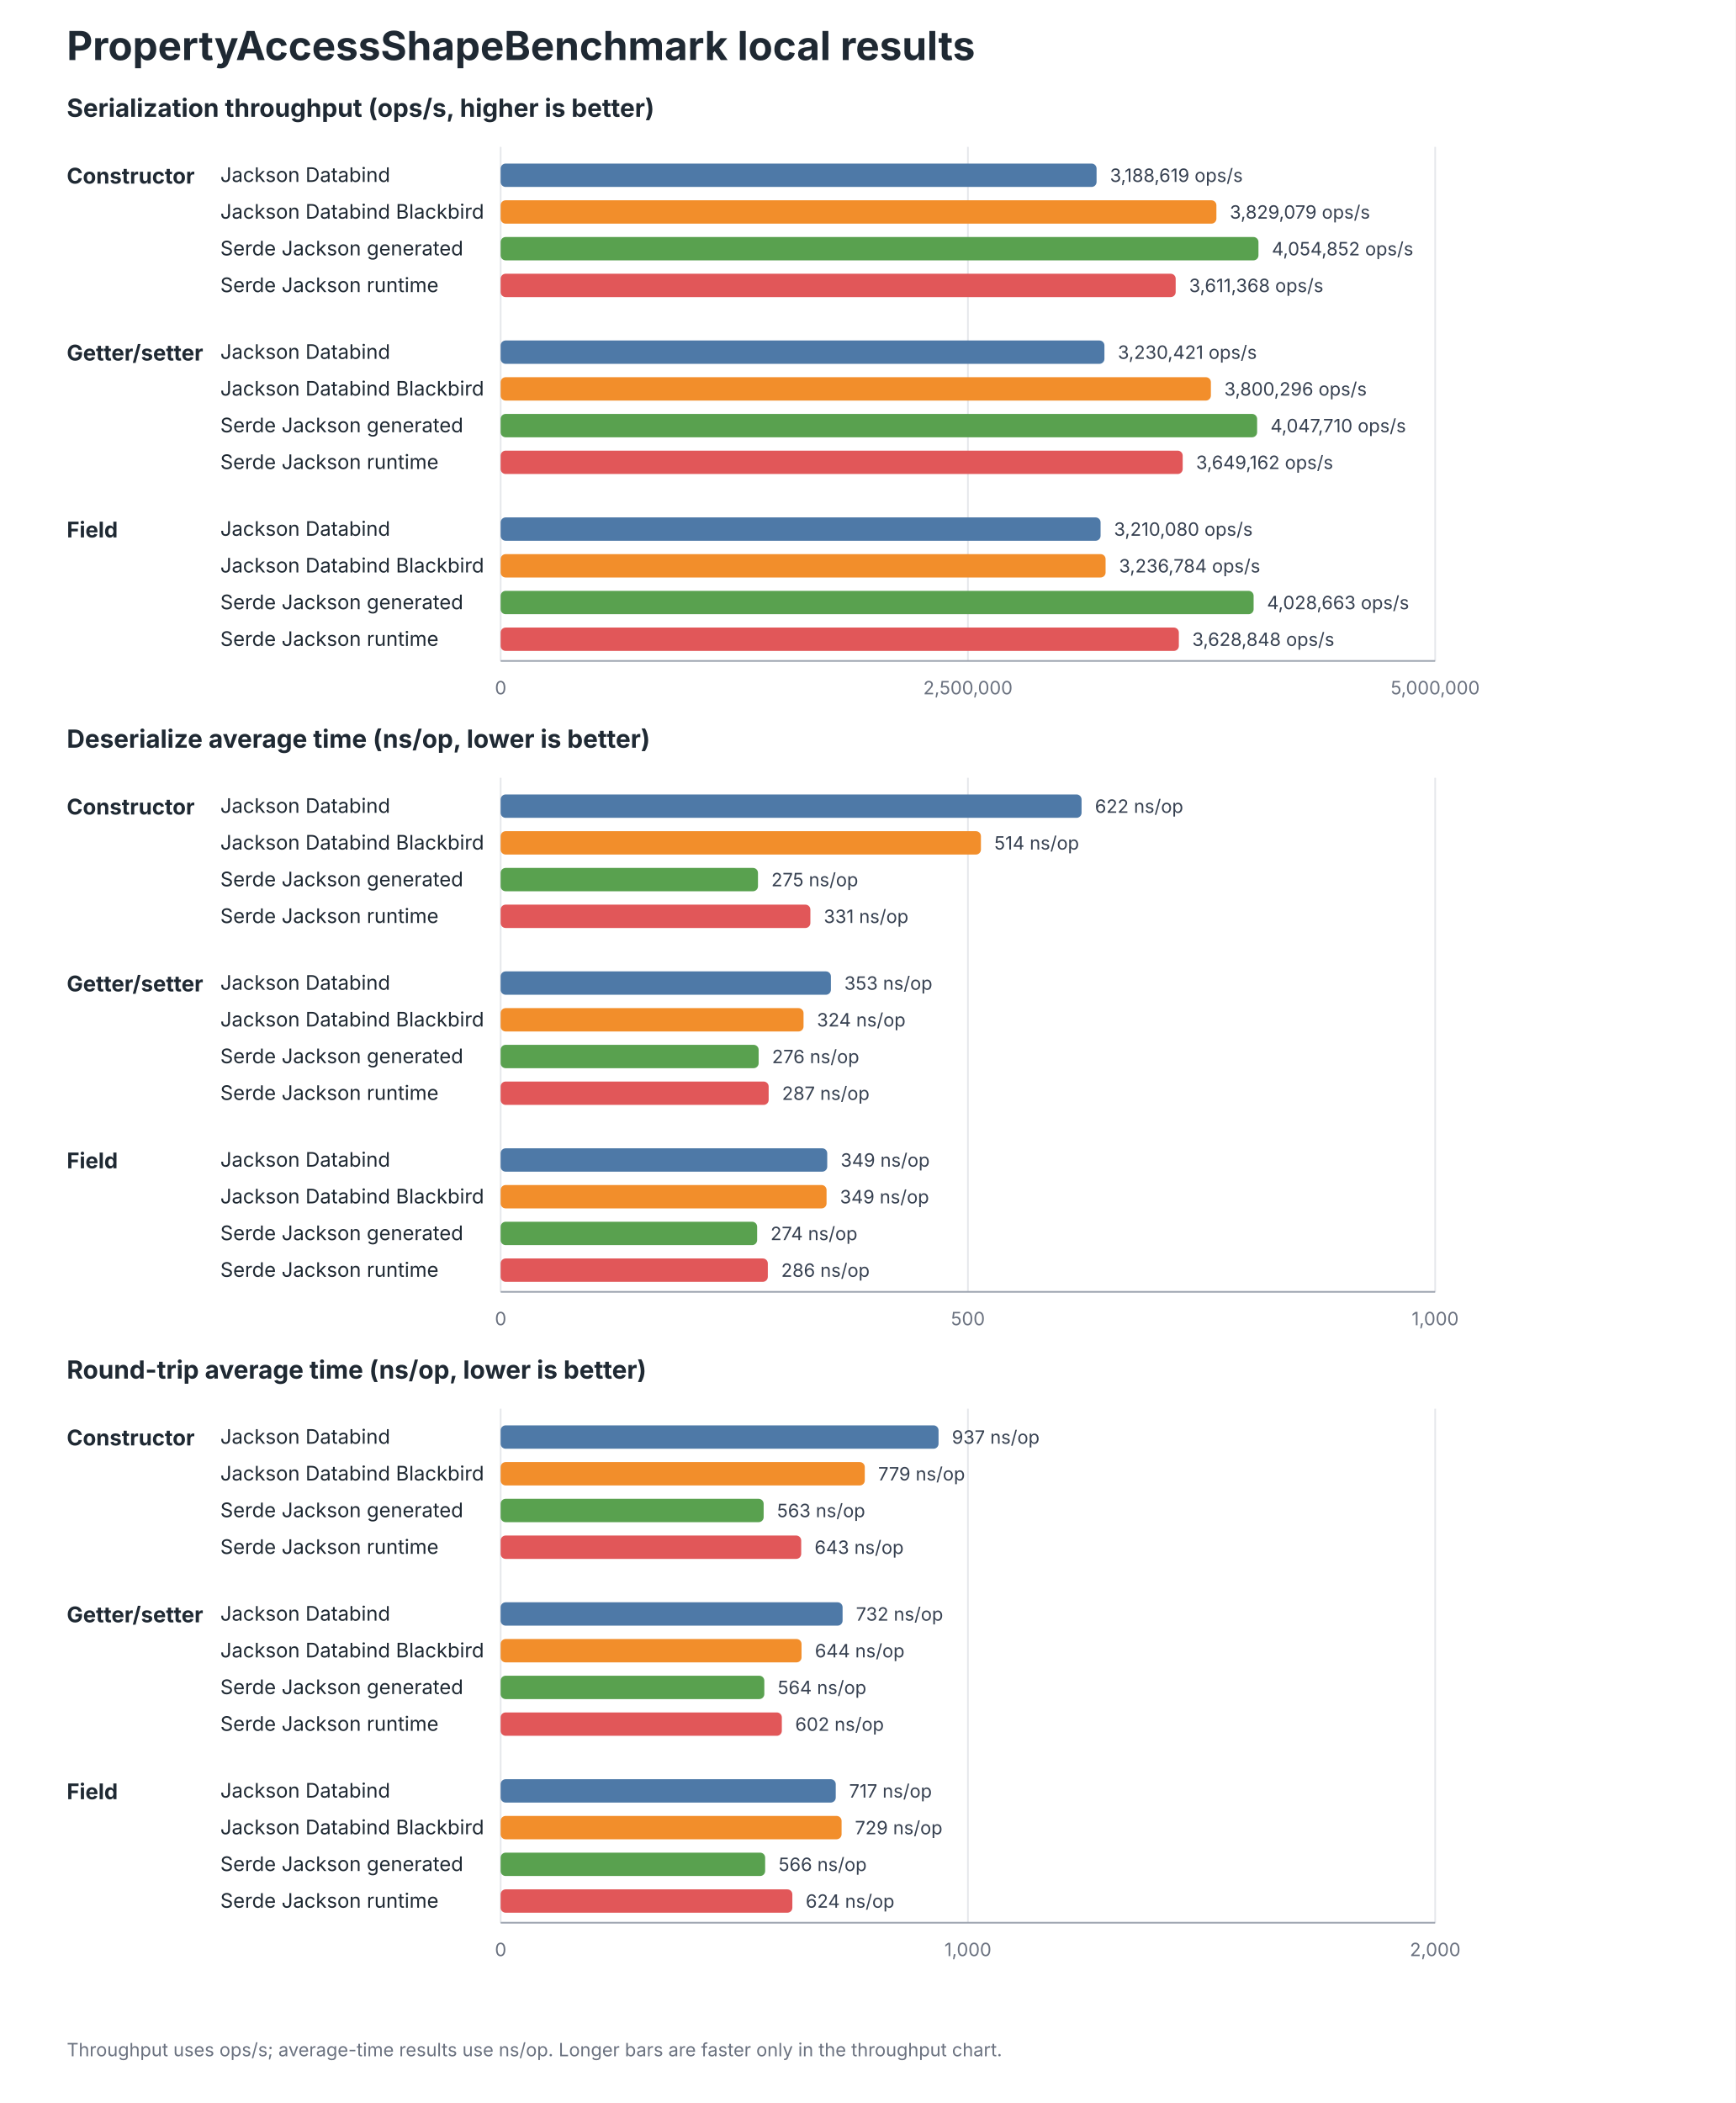
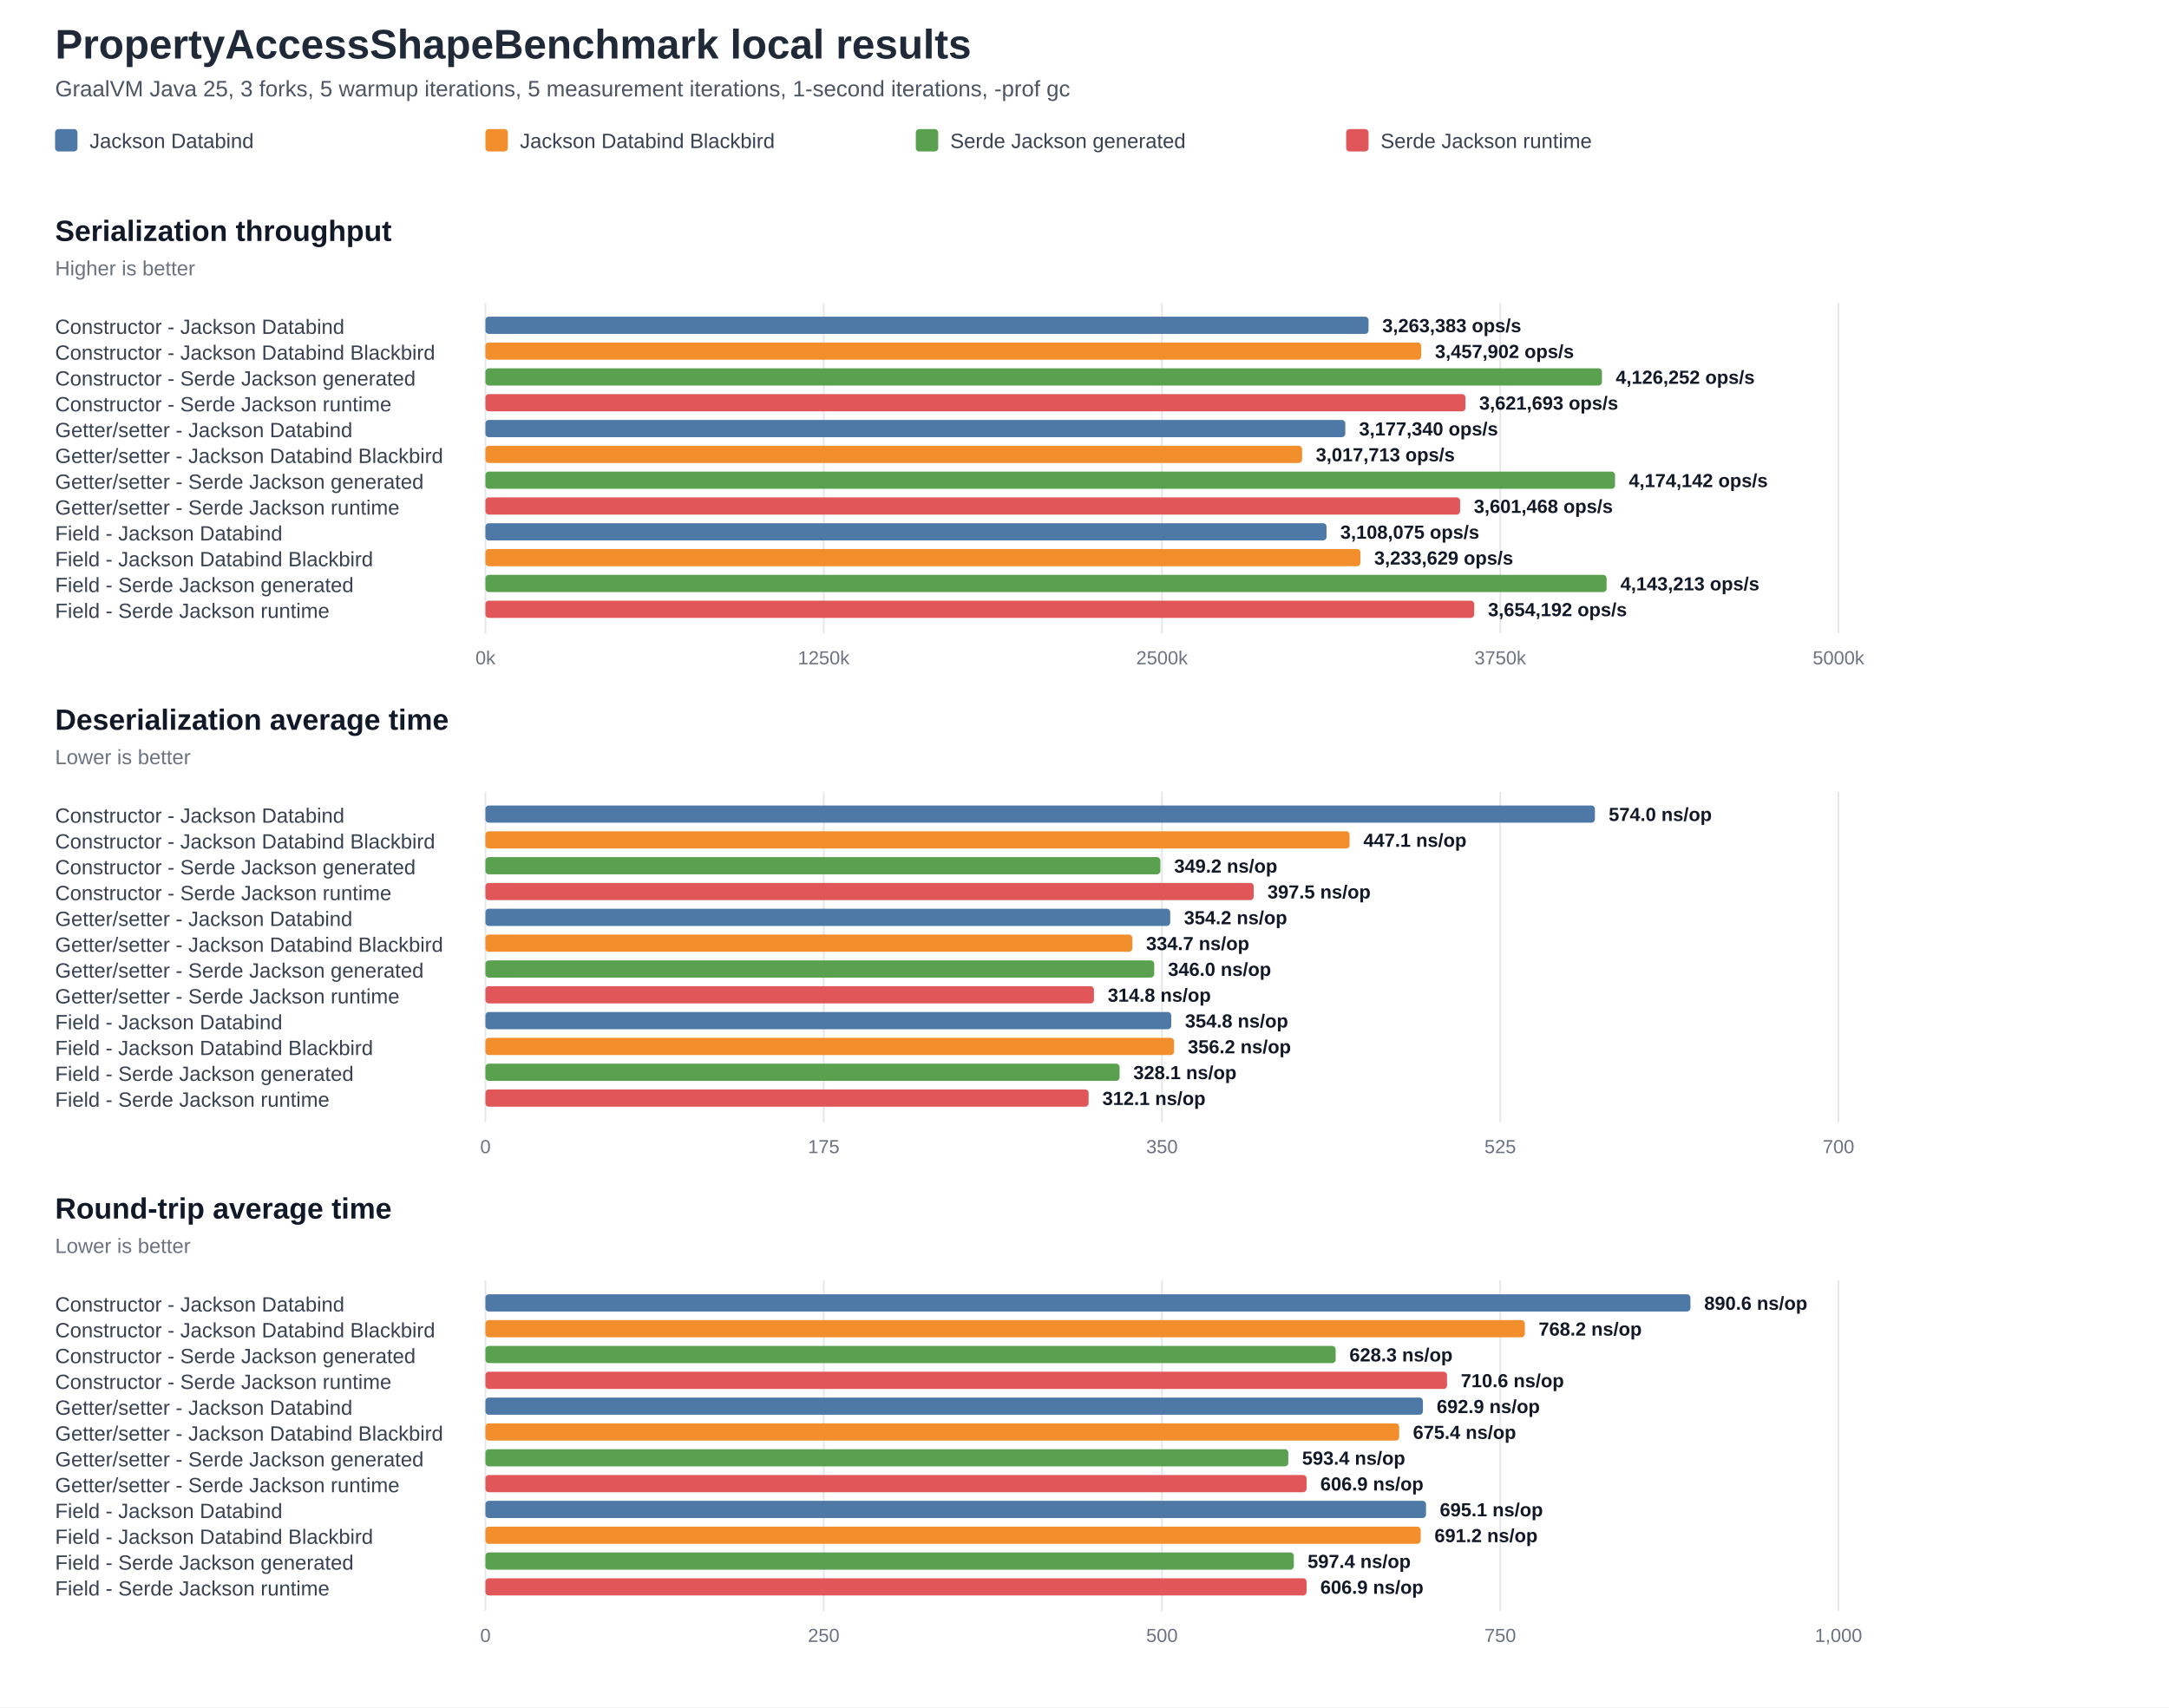
- <svg xmlns="http://www.w3.org/2000/svg" width="1040" height="1260" viewBox="0 0 1040 1260" role="img" aria-labelledby="title desc">
-   <style>text{font-family:Inter,Arial,sans-serif;fill:#1f2933}.title{font-size:24px;font-weight:700}.panel-title{font-size:15px;font-weight:700}.shape{font-size:13px;font-weight:700}.label{font-size:12px}.value{font-size:11px;fill:#374151}.axis{font-size:11px;fill:#6b7280}.grid{stroke:#e5e7eb;stroke-width:1}.axis-line{stroke:#9ca3af;stroke-width:1}</style>
-   <rect width="100%" height="100%" fill="#ffffff" />
-   <text class="title" x="40" y="36">PropertyAccessShapeBenchmark local results</text>
-   <g transform="translate(0 70)">
-     <text class="panel-title" x="40" y="0">Serialization throughput (ops/s, higher is better)</text>
-     <line class="grid" x1="300.0" y1="18" x2="300.0" y2="326" />
-     <text class="axis" x="300.0" y="346" text-anchor="middle">0</text>
-     <line class="grid" x1="580.0" y1="18" x2="580.0" y2="326" />
-     <text class="axis" x="580.0" y="346" text-anchor="middle">2,500,000</text>
-     <line class="grid" x1="860.0" y1="18" x2="860.0" y2="326" />
-     <text class="axis" x="860.0" y="346" text-anchor="middle">5,000,000</text>
-     <line class="axis-line" x1="300" y1="326" x2="860" y2="326" />
-     <text class="shape" x="40" y="40">Constructor</text>
-     <text class="label" x="132" y="39">Jackson Databind</text>
-     <rect x="300" y="28" width="357.1" height="14" rx="3" fill="#4E79A7" />
-     <text class="value" x="665.1" y="39">3,188,619 ops/s</text>
-     <text class="label" x="132" y="61">Jackson Databind Blackbird</text>
-     <rect x="300" y="50" width="428.9" height="14" rx="3" fill="#F28E2B" />
-     <text class="value" x="736.9" y="61">3,829,079 ops/s</text>
-     <text class="label" x="132" y="83">Serde Jackson generated</text>
-     <rect x="300" y="72" width="454.1" height="14" rx="3" fill="#59A14F" />
-     <text class="value" x="762.1" y="83">4,054,852 ops/s</text>
-     <text class="label" x="132" y="105">Serde Jackson runtime</text>
-     <rect x="300" y="94" width="404.5" height="14" rx="3" fill="#E15759" />
-     <text class="value" x="712.5" y="105">3,611,368 ops/s</text>
-     <text class="shape" x="40" y="146">Getter/setter</text>
-     <text class="label" x="132" y="145">Jackson Databind</text>
-     <rect x="300" y="134" width="361.8" height="14" rx="3" fill="#4E79A7" />
-     <text class="value" x="669.8" y="145">3,230,421 ops/s</text>
-     <text class="label" x="132" y="167">Jackson Databind Blackbird</text>
-     <rect x="300" y="156" width="425.6" height="14" rx="3" fill="#F28E2B" />
-     <text class="value" x="733.6" y="167">3,800,296 ops/s</text>
-     <text class="label" x="132" y="189">Serde Jackson generated</text>
-     <rect x="300" y="178" width="453.3" height="14" rx="3" fill="#59A14F" />
-     <text class="value" x="761.3" y="189">4,047,710 ops/s</text>
-     <text class="label" x="132" y="211">Serde Jackson runtime</text>
-     <rect x="300" y="200" width="408.7" height="14" rx="3" fill="#E15759" />
-     <text class="value" x="716.7" y="211">3,649,162 ops/s</text>
-     <text class="shape" x="40" y="252">Field</text>
-     <text class="label" x="132" y="251">Jackson Databind</text>
-     <rect x="300" y="240" width="359.5" height="14" rx="3" fill="#4E79A7" />
-     <text class="value" x="667.5" y="251">3,210,080 ops/s</text>
-     <text class="label" x="132" y="273">Jackson Databind Blackbird</text>
-     <rect x="300" y="262" width="362.5" height="14" rx="3" fill="#F28E2B" />
-     <text class="value" x="670.5" y="273">3,236,784 ops/s</text>
-     <text class="label" x="132" y="295">Serde Jackson generated</text>
-     <rect x="300" y="284" width="451.2" height="14" rx="3" fill="#59A14F" />
-     <text class="value" x="759.2" y="295">4,028,663 ops/s</text>
-     <text class="label" x="132" y="317">Serde Jackson runtime</text>
-     <rect x="300" y="306" width="406.4" height="14" rx="3" fill="#E15759" />
-     <text class="value" x="714.4" y="317">3,628,848 ops/s</text>
-   </g>
-   <g transform="translate(0 448)">
-     <text class="panel-title" x="40" y="0">Deserialize average time (ns/op, lower is better)</text>
-     <line class="grid" x1="300.0" y1="18" x2="300.0" y2="326" />
-     <text class="axis" x="300.0" y="346" text-anchor="middle">0</text>
-     <line class="grid" x1="580.0" y1="18" x2="580.0" y2="326" />
-     <text class="axis" x="580.0" y="346" text-anchor="middle">500</text>
-     <line class="grid" x1="860.0" y1="18" x2="860.0" y2="326" />
-     <text class="axis" x="860.0" y="346" text-anchor="middle">1,000</text>
-     <line class="axis-line" x1="300" y1="326" x2="860" y2="326" />
-     <text class="shape" x="40" y="40">Constructor</text>
-     <text class="label" x="132" y="39">Jackson Databind</text>
-     <rect x="300" y="28" width="348.1" height="14" rx="3" fill="#4E79A7" />
-     <text class="value" x="656.1" y="39">622 ns/op</text>
-     <text class="label" x="132" y="61">Jackson Databind Blackbird</text>
-     <rect x="300" y="50" width="287.8" height="14" rx="3" fill="#F28E2B" />
-     <text class="value" x="595.8" y="61">514 ns/op</text>
-     <text class="label" x="132" y="83">Serde Jackson generated</text>
-     <rect x="300" y="72" width="154.2" height="14" rx="3" fill="#59A14F" />
-     <text class="value" x="462.2" y="83">275 ns/op</text>
-     <text class="label" x="132" y="105">Serde Jackson runtime</text>
-     <rect x="300" y="94" width="185.6" height="14" rx="3" fill="#E15759" />
-     <text class="value" x="493.6" y="105">331 ns/op</text>
-     <text class="shape" x="40" y="146">Getter/setter</text>
-     <text class="label" x="132" y="145">Jackson Databind</text>
-     <rect x="300" y="134" width="197.9" height="14" rx="3" fill="#4E79A7" />
-     <text class="value" x="505.9" y="145">353 ns/op</text>
-     <text class="label" x="132" y="167">Jackson Databind Blackbird</text>
-     <rect x="300" y="156" width="181.5" height="14" rx="3" fill="#F28E2B" />
-     <text class="value" x="489.5" y="167">324 ns/op</text>
-     <text class="label" x="132" y="189">Serde Jackson generated</text>
-     <rect x="300" y="178" width="154.6" height="14" rx="3" fill="#59A14F" />
-     <text class="value" x="462.6" y="189">276 ns/op</text>
-     <text class="label" x="132" y="211">Serde Jackson runtime</text>
-     <rect x="300" y="200" width="160.6" height="14" rx="3" fill="#E15759" />
-     <text class="value" x="468.6" y="211">287 ns/op</text>
-     <text class="shape" x="40" y="252">Field</text>
-     <text class="label" x="132" y="251">Jackson Databind</text>
-     <rect x="300" y="240" width="195.7" height="14" rx="3" fill="#4E79A7" />
-     <text class="value" x="503.7" y="251">349 ns/op</text>
-     <text class="label" x="132" y="273">Jackson Databind Blackbird</text>
-     <rect x="300" y="262" width="195.3" height="14" rx="3" fill="#F28E2B" />
-     <text class="value" x="503.3" y="273">349 ns/op</text>
-     <text class="label" x="132" y="295">Serde Jackson generated</text>
-     <rect x="300" y="284" width="153.7" height="14" rx="3" fill="#59A14F" />
-     <text class="value" x="461.7" y="295">274 ns/op</text>
-     <text class="label" x="132" y="317">Serde Jackson runtime</text>
-     <rect x="300" y="306" width="160.1" height="14" rx="3" fill="#E15759" />
-     <text class="value" x="468.1" y="317">286 ns/op</text>
-   </g>
-   <g transform="translate(0 826)">
-     <text class="panel-title" x="40" y="0">Round-trip average time (ns/op, lower is better)</text>
-     <line class="grid" x1="300.0" y1="18" x2="300.0" y2="326" />
-     <text class="axis" x="300.0" y="346" text-anchor="middle">0</text>
-     <line class="grid" x1="580.0" y1="18" x2="580.0" y2="326" />
-     <text class="axis" x="580.0" y="346" text-anchor="middle">1,000</text>
-     <line class="grid" x1="860.0" y1="18" x2="860.0" y2="326" />
-     <text class="axis" x="860.0" y="346" text-anchor="middle">2,000</text>
-     <line class="axis-line" x1="300" y1="326" x2="860" y2="326" />
-     <text class="shape" x="40" y="40">Constructor</text>
-     <text class="label" x="132" y="39">Jackson Databind</text>
-     <rect x="300" y="28" width="262.4" height="14" rx="3" fill="#4E79A7" />
-     <text class="value" x="570.4" y="39">937 ns/op</text>
-     <text class="label" x="132" y="61">Jackson Databind Blackbird</text>
-     <rect x="300" y="50" width="218.2" height="14" rx="3" fill="#F28E2B" />
-     <text class="value" x="526.2" y="61">779 ns/op</text>
-     <text class="label" x="132" y="83">Serde Jackson generated</text>
-     <rect x="300" y="72" width="157.6" height="14" rx="3" fill="#59A14F" />
-     <text class="value" x="465.6" y="83">563 ns/op</text>
-     <text class="label" x="132" y="105">Serde Jackson runtime</text>
-     <rect x="300" y="94" width="180.1" height="14" rx="3" fill="#E15759" />
-     <text class="value" x="488.1" y="105">643 ns/op</text>
-     <text class="shape" x="40" y="146">Getter/setter</text>
-     <text class="label" x="132" y="145">Jackson Databind</text>
-     <rect x="300" y="134" width="204.9" height="14" rx="3" fill="#4E79A7" />
-     <text class="value" x="512.9" y="145">732 ns/op</text>
-     <text class="label" x="132" y="167">Jackson Databind Blackbird</text>
-     <rect x="300" y="156" width="180.3" height="14" rx="3" fill="#F28E2B" />
-     <text class="value" x="488.3" y="167">644 ns/op</text>
-     <text class="label" x="132" y="189">Serde Jackson generated</text>
-     <rect x="300" y="178" width="158.0" height="14" rx="3" fill="#59A14F" />
-     <text class="value" x="466.0" y="189">564 ns/op</text>
-     <text class="label" x="132" y="211">Serde Jackson runtime</text>
-     <rect x="300" y="200" width="168.5" height="14" rx="3" fill="#E15759" />
-     <text class="value" x="476.5" y="211">602 ns/op</text>
-     <text class="shape" x="40" y="252">Field</text>
-     <text class="label" x="132" y="251">Jackson Databind</text>
-     <rect x="300" y="240" width="200.8" height="14" rx="3" fill="#4E79A7" />
-     <text class="value" x="508.8" y="251">717 ns/op</text>
-     <text class="label" x="132" y="273">Jackson Databind Blackbird</text>
-     <rect x="300" y="262" width="204.3" height="14" rx="3" fill="#F28E2B" />
-     <text class="value" x="512.3" y="273">729 ns/op</text>
-     <text class="label" x="132" y="295">Serde Jackson generated</text>
-     <rect x="300" y="284" width="158.5" height="14" rx="3" fill="#59A14F" />
-     <text class="value" x="466.5" y="295">566 ns/op</text>
-     <text class="label" x="132" y="317">Serde Jackson runtime</text>
-     <rect x="300" y="306" width="174.8" height="14" rx="3" fill="#E15759" />
-     <text class="value" x="482.8" y="317">624 ns/op</text>
-   </g>
-   <text class="axis" x="40" y="1232">Throughput uses ops/s; average-time results use ns/op. Longer bars are faster only in the throughput chart.</text>
+ <svg xmlns="http://www.w3.org/2000/svg" width="1260" height="992" viewBox="0 0 1260 992" role="img" aria-labelledby="title desc">
+   <style>
+     .bg { fill: #ffffff; }
+     .title { font: 700 24px Arial, Helvetica, sans-serif; fill: #1f2937; }
+     .subtitle { font: 400 13px Arial, Helvetica, sans-serif; fill: #4b5563; }
+     .panel-title { font: 700 17px Arial, Helvetica, sans-serif; fill: #111827; }
+     .subtle { font: 400 12px Arial, Helvetica, sans-serif; fill: #6b7280; }
+     .label { font: 400 12px Arial, Helvetica, sans-serif; fill: #374151; }
+     .value { font: 700 11px Arial, Helvetica, sans-serif; fill: #111827; }
+     .tick { font: 400 11px Arial, Helvetica, sans-serif; fill: #6b7280; }
+     .legend { font: 400 12px Arial, Helvetica, sans-serif; fill: #374151; }
+     .grid { stroke: #e5e7eb; stroke-width: 1; }
+   </style>
+   <rect class="bg" x="0" y="0" width="1260" height="992" />
+   <text x="32" y="34" class="title">PropertyAccessShapeBenchmark local results</text>
+   <text x="32" y="56" class="subtitle">GraalVM Java 25, 3 forks, 5 warmup iterations, 5 measurement iterations, 1-second iterations, -prof gc</text>
+   <rect x="32" y="75" width="13" height="13" fill="#4E79A7" rx="2" />
+   <text x="52" y="86" class="legend">Jackson Databind</text>
+   <rect x="282" y="75" width="13" height="13" fill="#F28E2B" rx="2" />
+   <text x="302" y="86" class="legend">Jackson Databind Blackbird</text>
+   <rect x="532" y="75" width="13" height="13" fill="#59A14F" rx="2" />
+   <text x="552" y="86" class="legend">Serde Jackson generated</text>
+   <rect x="782" y="75" width="13" height="13" fill="#E15759" rx="2" />
+   <text x="802" y="86" class="legend">Serde Jackson runtime</text>
+   <text x="32" y="140" class="panel-title">Serialization throughput</text>
+   <text x="32" y="160" class="subtle">Higher is better</text>
+   <line x1="282.0" y1="176" x2="282.0" y2="368" class="grid" />
+   <text x="282.0" y="386" class="tick" text-anchor="middle">0k</text>
+   <line x1="478.5" y1="176" x2="478.5" y2="368" class="grid" />
+   <text x="478.5" y="386" class="tick" text-anchor="middle">1250k</text>
+   <line x1="675.0" y1="176" x2="675.0" y2="368" class="grid" />
+   <text x="675.0" y="386" class="tick" text-anchor="middle">2500k</text>
+   <line x1="871.5" y1="176" x2="871.5" y2="368" class="grid" />
+   <text x="871.5" y="386" class="tick" text-anchor="middle">3750k</text>
+   <line x1="1068.0" y1="176" x2="1068.0" y2="368" class="grid" />
+   <text x="1068.0" y="386" class="tick" text-anchor="middle">5000k</text>
+   <text x="32" y="194" class="label">Constructor - Jackson Databind</text>
+   <rect x="282" y="184" width="513.0" height="10" fill="#4E79A7" rx="2" />
+   <text x="803.0" y="193" class="value">3,263,383 ops/s</text>
+   <text x="32" y="209" class="label">Constructor - Jackson Databind Blackbird</text>
+   <rect x="282" y="199" width="543.6" height="10" fill="#F28E2B" rx="2" />
+   <text x="833.6" y="208" class="value">3,457,902 ops/s</text>
+   <text x="32" y="224" class="label">Constructor - Serde Jackson generated</text>
+   <rect x="282" y="214" width="648.6" height="10" fill="#59A14F" rx="2" />
+   <text x="938.6" y="223" class="value">4,126,252 ops/s</text>
+   <text x="32" y="239" class="label">Constructor - Serde Jackson runtime</text>
+   <rect x="282" y="229" width="569.3" height="10" fill="#E15759" rx="2" />
+   <text x="859.3" y="238" class="value">3,621,693 ops/s</text>
+   <text x="32" y="254" class="label">Getter/setter - Jackson Databind</text>
+   <rect x="282" y="244" width="499.5" height="10" fill="#4E79A7" rx="2" />
+   <text x="789.5" y="253" class="value">3,177,340 ops/s</text>
+   <text x="32" y="269" class="label">Getter/setter - Jackson Databind Blackbird</text>
+   <rect x="282" y="259" width="474.4" height="10" fill="#F28E2B" rx="2" />
+   <text x="764.4" y="268" class="value">3,017,713 ops/s</text>
+   <text x="32" y="284" class="label">Getter/setter - Serde Jackson generated</text>
+   <rect x="282" y="274" width="656.2" height="10" fill="#59A14F" rx="2" />
+   <text x="946.2" y="283" class="value">4,174,142 ops/s</text>
+   <text x="32" y="299" class="label">Getter/setter - Serde Jackson runtime</text>
+   <rect x="282" y="289" width="566.2" height="10" fill="#E15759" rx="2" />
+   <text x="856.2" y="298" class="value">3,601,468 ops/s</text>
+   <text x="32" y="314" class="label">Field - Jackson Databind</text>
+   <rect x="282" y="304" width="488.6" height="10" fill="#4E79A7" rx="2" />
+   <text x="778.6" y="313" class="value">3,108,075 ops/s</text>
+   <text x="32" y="329" class="label">Field - Jackson Databind Blackbird</text>
+   <rect x="282" y="319" width="508.3" height="10" fill="#F28E2B" rx="2" />
+   <text x="798.3" y="328" class="value">3,233,629 ops/s</text>
+   <text x="32" y="344" class="label">Field - Serde Jackson generated</text>
+   <rect x="282" y="334" width="651.3" height="10" fill="#59A14F" rx="2" />
+   <text x="941.3" y="343" class="value">4,143,213 ops/s</text>
+   <text x="32" y="359" class="label">Field - Serde Jackson runtime</text>
+   <rect x="282" y="349" width="574.4" height="10" fill="#E15759" rx="2" />
+   <text x="864.4" y="358" class="value">3,654,192 ops/s</text>
+   <text x="32" y="424" class="panel-title">Deserialization average time</text>
+   <text x="32" y="444" class="subtle">Lower is better</text>
+   <line x1="282.0" y1="460" x2="282.0" y2="652" class="grid" />
+   <text x="282.0" y="670" class="tick" text-anchor="middle">0</text>
+   <line x1="478.5" y1="460" x2="478.5" y2="652" class="grid" />
+   <text x="478.5" y="670" class="tick" text-anchor="middle">175</text>
+   <line x1="675.0" y1="460" x2="675.0" y2="652" class="grid" />
+   <text x="675.0" y="670" class="tick" text-anchor="middle">350</text>
+   <line x1="871.5" y1="460" x2="871.5" y2="652" class="grid" />
+   <text x="871.5" y="670" class="tick" text-anchor="middle">525</text>
+   <line x1="1068.0" y1="460" x2="1068.0" y2="652" class="grid" />
+   <text x="1068.0" y="670" class="tick" text-anchor="middle">700</text>
+   <text x="32" y="478" class="label">Constructor - Jackson Databind</text>
+   <rect x="282" y="468" width="644.5" height="10" fill="#4E79A7" rx="2" />
+   <text x="934.5" y="477" class="value">574.0 ns/op</text>
+   <text x="32" y="493" class="label">Constructor - Jackson Databind Blackbird</text>
+   <rect x="282" y="483" width="502.0" height="10" fill="#F28E2B" rx="2" />
+   <text x="792.0" y="492" class="value">447.1 ns/op</text>
+   <text x="32" y="508" class="label">Constructor - Serde Jackson generated</text>
+   <rect x="282" y="498" width="392.1" height="10" fill="#59A14F" rx="2" />
+   <text x="682.1" y="507" class="value">349.2 ns/op</text>
+   <text x="32" y="523" class="label">Constructor - Serde Jackson runtime</text>
+   <rect x="282" y="513" width="446.3" height="10" fill="#E15759" rx="2" />
+   <text x="736.3" y="522" class="value">397.5 ns/op</text>
+   <text x="32" y="538" class="label">Getter/setter - Jackson Databind</text>
+   <rect x="282" y="528" width="397.8" height="10" fill="#4E79A7" rx="2" />
+   <text x="687.8" y="537" class="value">354.2 ns/op</text>
+   <text x="32" y="553" class="label">Getter/setter - Jackson Databind Blackbird</text>
+   <rect x="282" y="543" width="375.8" height="10" fill="#F28E2B" rx="2" />
+   <text x="665.8" y="552" class="value">334.7 ns/op</text>
+   <text x="32" y="568" class="label">Getter/setter - Serde Jackson generated</text>
+   <rect x="282" y="558" width="388.5" height="10" fill="#59A14F" rx="2" />
+   <text x="678.5" y="567" class="value">346.0 ns/op</text>
+   <text x="32" y="583" class="label">Getter/setter - Serde Jackson runtime</text>
+   <rect x="282" y="573" width="353.5" height="10" fill="#E15759" rx="2" />
+   <text x="643.5" y="582" class="value">314.8 ns/op</text>
+   <text x="32" y="598" class="label">Field - Jackson Databind</text>
+   <rect x="282" y="588" width="398.4" height="10" fill="#4E79A7" rx="2" />
+   <text x="688.4" y="597" class="value">354.8 ns/op</text>
+   <text x="32" y="613" class="label">Field - Jackson Databind Blackbird</text>
+   <rect x="282" y="603" width="400.0" height="10" fill="#F28E2B" rx="2" />
+   <text x="690.0" y="612" class="value">356.2 ns/op</text>
+   <text x="32" y="628" class="label">Field - Serde Jackson generated</text>
+   <rect x="282" y="618" width="368.4" height="10" fill="#59A14F" rx="2" />
+   <text x="658.4" y="627" class="value">328.1 ns/op</text>
+   <text x="32" y="643" class="label">Field - Serde Jackson runtime</text>
+   <rect x="282" y="633" width="350.4" height="10" fill="#E15759" rx="2" />
+   <text x="640.4" y="642" class="value">312.1 ns/op</text>
+   <text x="32" y="708" class="panel-title">Round-trip average time</text>
+   <text x="32" y="728" class="subtle">Lower is better</text>
+   <line x1="282.0" y1="744" x2="282.0" y2="936" class="grid" />
+   <text x="282.0" y="954" class="tick" text-anchor="middle">0</text>
+   <line x1="478.5" y1="744" x2="478.5" y2="936" class="grid" />
+   <text x="478.5" y="954" class="tick" text-anchor="middle">250</text>
+   <line x1="675.0" y1="744" x2="675.0" y2="936" class="grid" />
+   <text x="675.0" y="954" class="tick" text-anchor="middle">500</text>
+   <line x1="871.5" y1="744" x2="871.5" y2="936" class="grid" />
+   <text x="871.5" y="954" class="tick" text-anchor="middle">750</text>
+   <line x1="1068.0" y1="744" x2="1068.0" y2="936" class="grid" />
+   <text x="1068.0" y="954" class="tick" text-anchor="middle">1,000</text>
+   <text x="32" y="762" class="label">Constructor - Jackson Databind</text>
+   <rect x="282" y="752" width="700.0" height="10" fill="#4E79A7" rx="2" />
+   <text x="990.0" y="761" class="value">890.6 ns/op</text>
+   <text x="32" y="777" class="label">Constructor - Jackson Databind Blackbird</text>
+   <rect x="282" y="767" width="603.8" height="10" fill="#F28E2B" rx="2" />
+   <text x="893.8" y="776" class="value">768.2 ns/op</text>
+   <text x="32" y="792" class="label">Constructor - Serde Jackson generated</text>
+   <rect x="282" y="782" width="493.9" height="10" fill="#59A14F" rx="2" />
+   <text x="783.9" y="791" class="value">628.3 ns/op</text>
+   <text x="32" y="807" class="label">Constructor - Serde Jackson runtime</text>
+   <rect x="282" y="797" width="558.6" height="10" fill="#E15759" rx="2" />
+   <text x="848.6" y="806" class="value">710.6 ns/op</text>
+   <text x="32" y="822" class="label">Getter/setter - Jackson Databind</text>
+   <rect x="282" y="812" width="544.6" height="10" fill="#4E79A7" rx="2" />
+   <text x="834.6" y="821" class="value">692.9 ns/op</text>
+   <text x="32" y="837" class="label">Getter/setter - Jackson Databind Blackbird</text>
+   <rect x="282" y="827" width="530.8" height="10" fill="#F28E2B" rx="2" />
+   <text x="820.8" y="836" class="value">675.4 ns/op</text>
+   <text x="32" y="852" class="label">Getter/setter - Serde Jackson generated</text>
+   <rect x="282" y="842" width="466.4" height="10" fill="#59A14F" rx="2" />
+   <text x="756.4" y="851" class="value">593.4 ns/op</text>
+   <text x="32" y="867" class="label">Getter/setter - Serde Jackson runtime</text>
+   <rect x="282" y="857" width="477.0" height="10" fill="#E15759" rx="2" />
+   <text x="767.0" y="866" class="value">606.9 ns/op</text>
+   <text x="32" y="882" class="label">Field - Jackson Databind</text>
+   <rect x="282" y="872" width="546.4" height="10" fill="#4E79A7" rx="2" />
+   <text x="836.4" y="881" class="value">695.1 ns/op</text>
+   <text x="32" y="897" class="label">Field - Jackson Databind Blackbird</text>
+   <rect x="282" y="887" width="543.3" height="10" fill="#F28E2B" rx="2" />
+   <text x="833.3" y="896" class="value">691.2 ns/op</text>
+   <text x="32" y="912" class="label">Field - Serde Jackson generated</text>
+   <rect x="282" y="902" width="469.6" height="10" fill="#59A14F" rx="2" />
+   <text x="759.6" y="911" class="value">597.4 ns/op</text>
+   <text x="32" y="927" class="label">Field - Serde Jackson runtime</text>
+   <rect x="282" y="917" width="477.0" height="10" fill="#E15759" rx="2" />
+   <text x="767.0" y="926" class="value">606.9 ns/op</text>
</svg>
